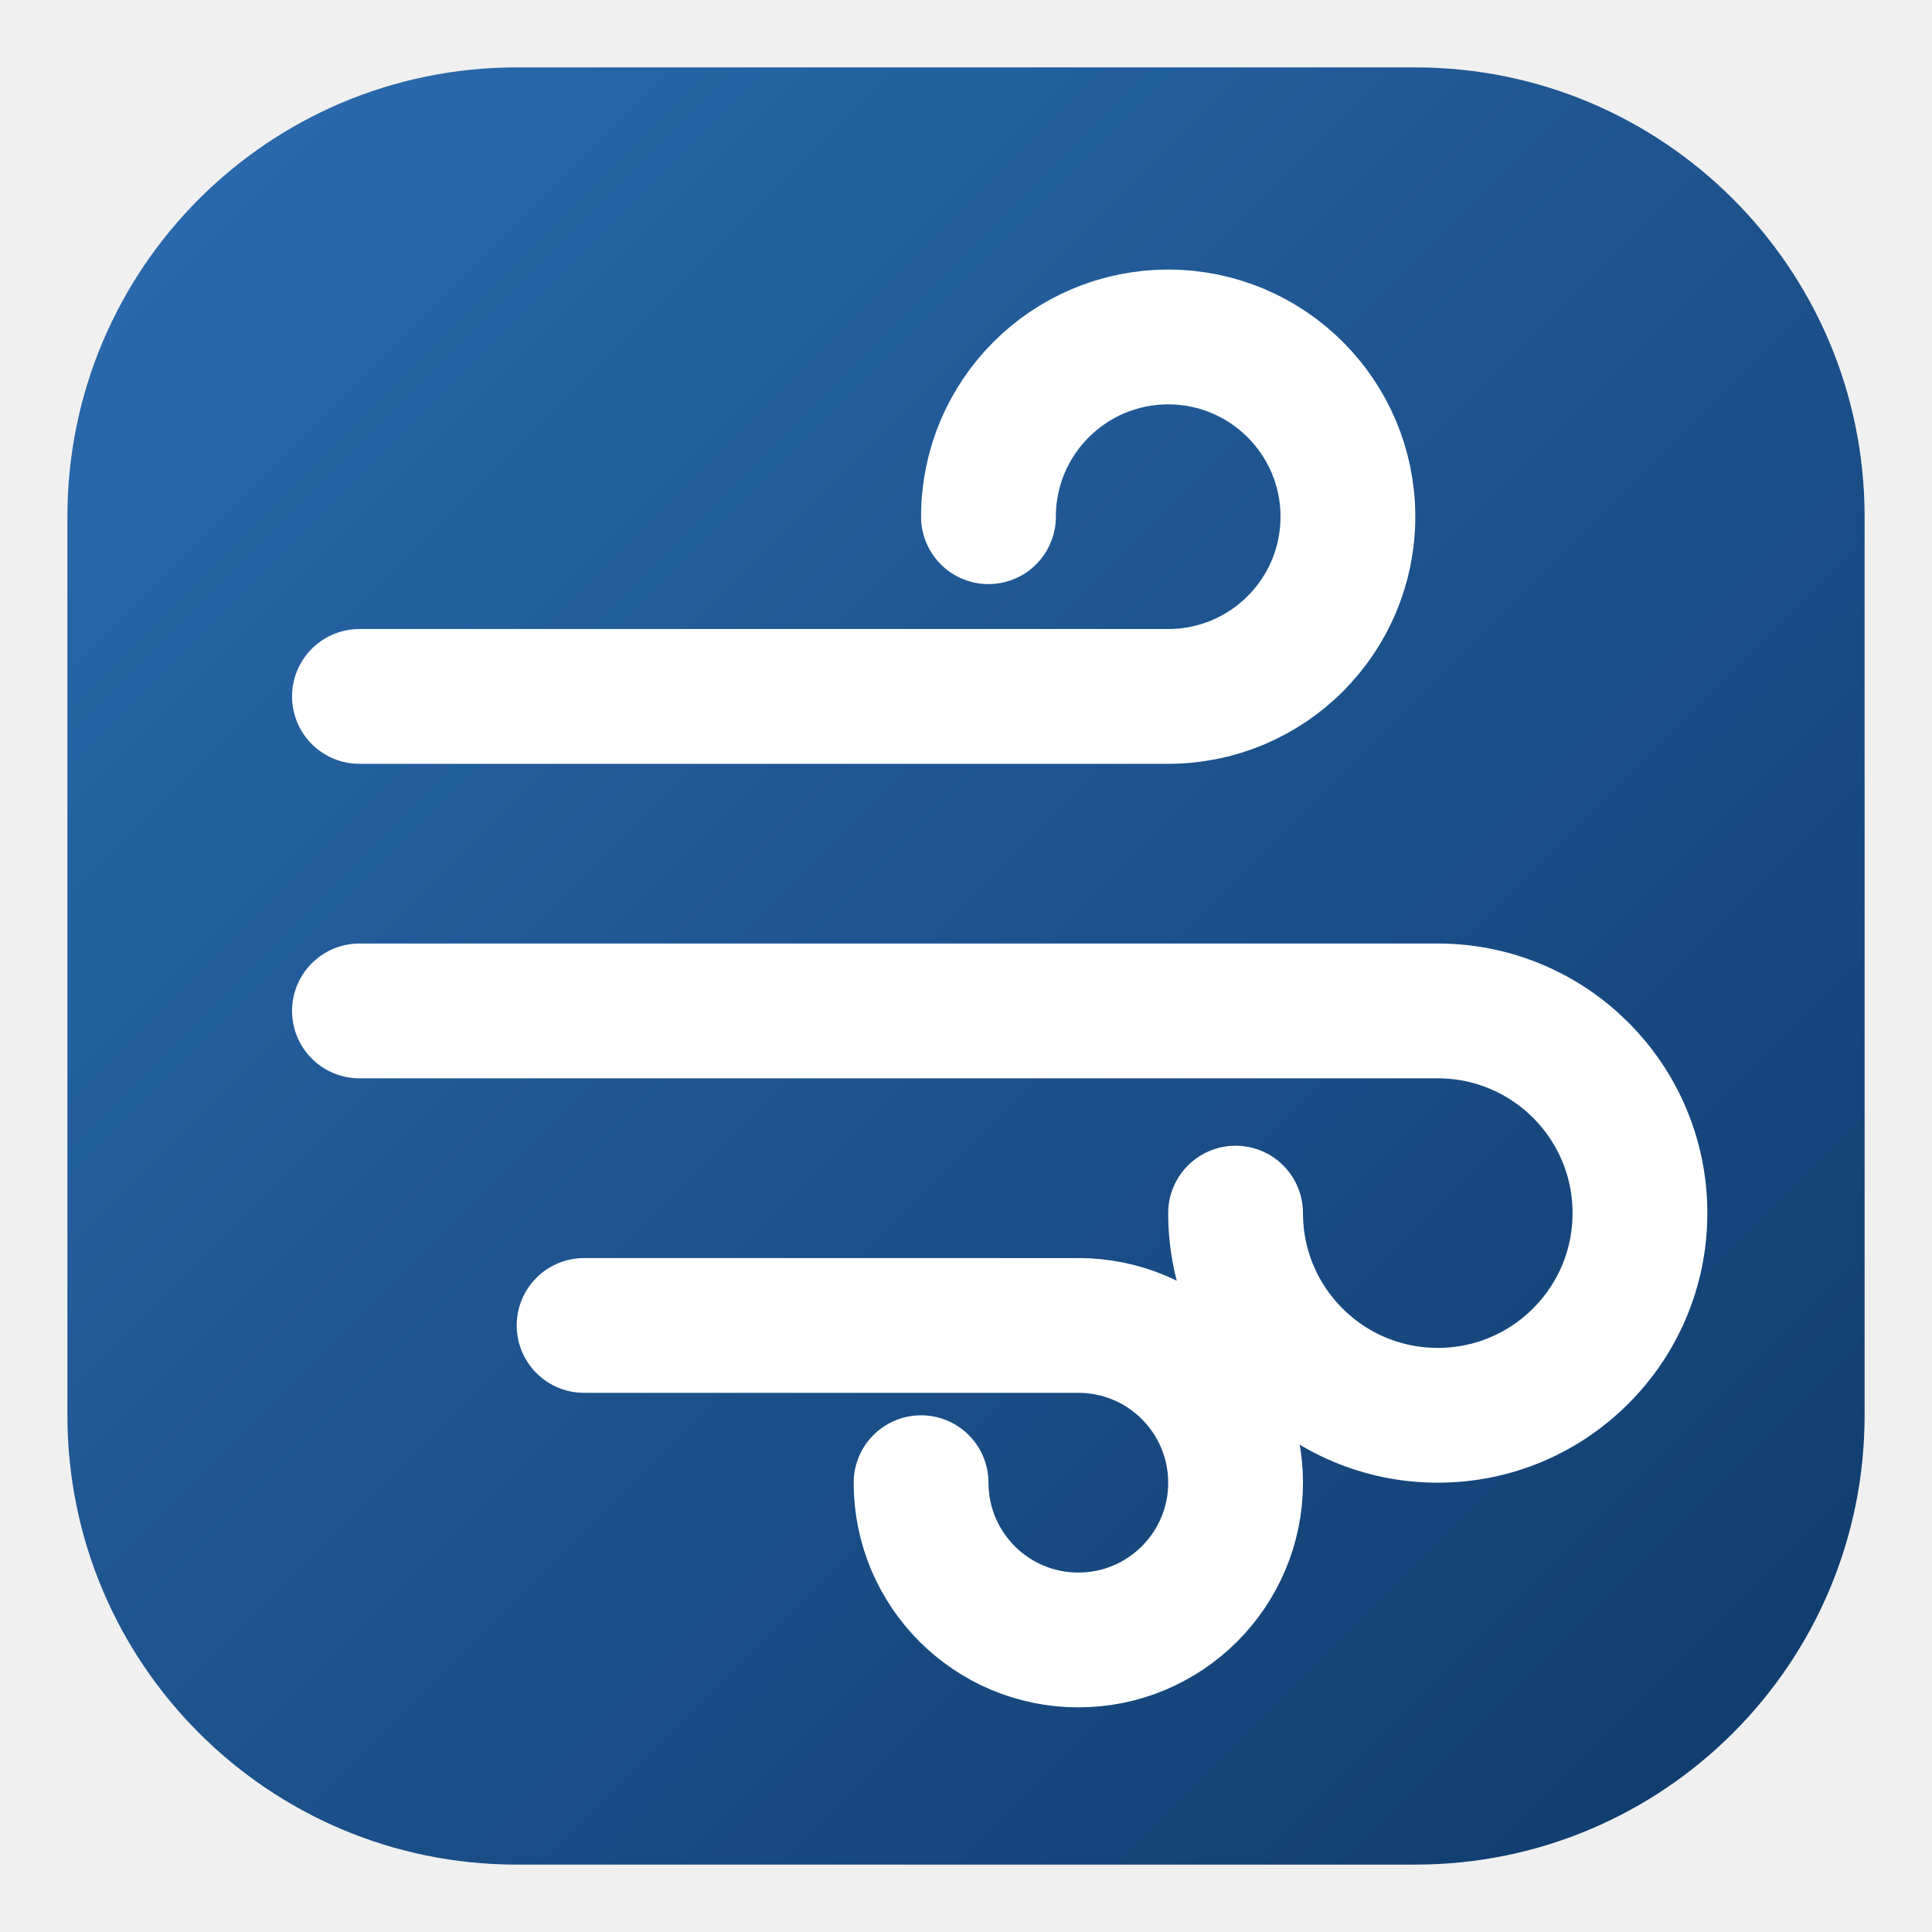
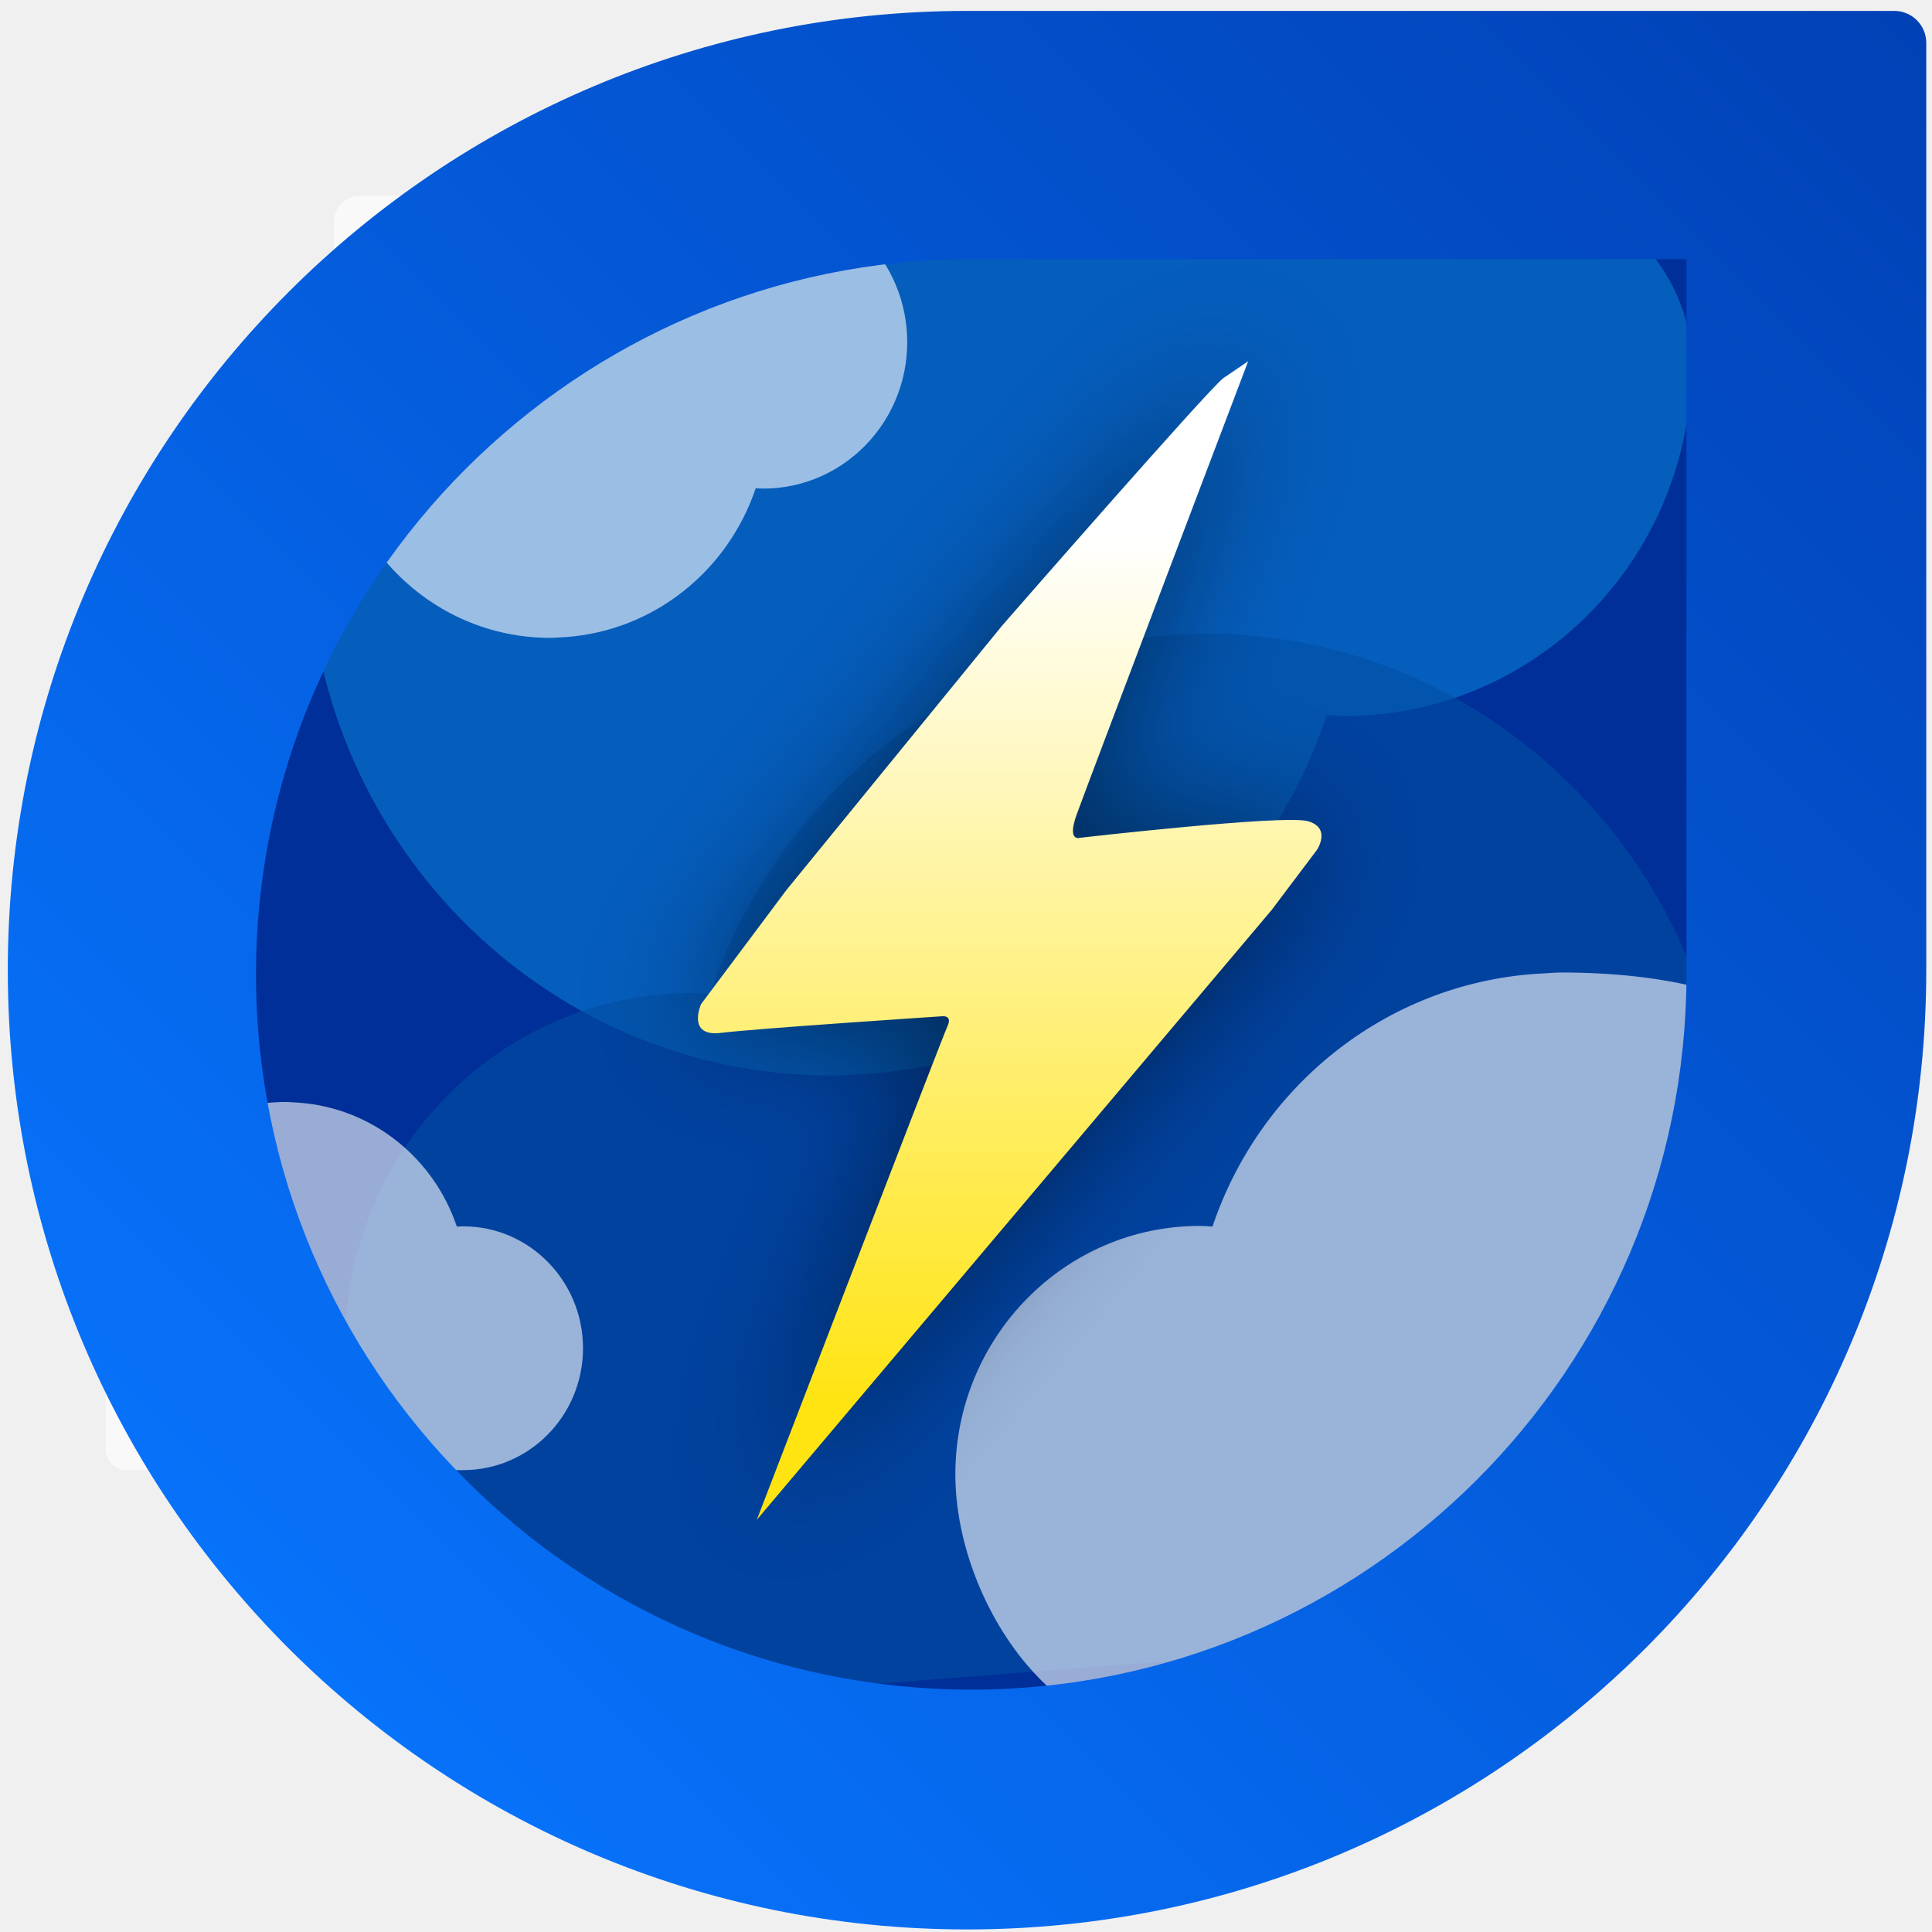
- <svg xmlns="http://www.w3.org/2000/svg" width="172" height="172" viewBox="0 0 172 172">
-   <defs>
-     <linearGradient id="bg" x1="0" y1="0" x2="1" y2="1">
-       <stop offset="0" stop-color="#2b6cb0" />
-       <stop offset="1" stop-color="#0f3a6b" />
+ <svg xmlns="http://www.w3.org/2000/svg" xmlns:xlink="http://www.w3.org/1999/xlink" version="1.1" x="0px" y="0px" width="86px" height="86px" viewBox="0 0 86 86" enable-background="new 0 0 86 86" xml:space="preserve" id="svg6">
+   <defs id="defs6">
+     <linearGradient id="linearGradient13641">
+       <stop style="stop-color:#ffffff;stop-opacity:1;" offset="0.064" id="stop13641" />
+       <stop style="stop-color:#ffe412;stop-opacity:1;" offset="1" id="stop13642" />
    </linearGradient>
+     <linearGradient id="linearGradient28" x1="170" y1="830" x2="875" y2="700" gradientUnits="userSpaceOnUse" gradientTransform="matrix(0.9089646,0,0,1.095557,70.99871,-72.91169)">
+       <stop offset="0" stop-color="#28a8f3" id="stop27" style="stop-color:#28a8f3;stop-opacity:1;" />
+       <stop offset="1" stop-color="#1dbaf0" id="stop28" />
+     </linearGradient>
+     <linearGradient id="SVGID_1_-3" gradientUnits="userSpaceOnUse" x1="85.283" y1="0.717" x2="0.717" y2="85.283" gradientTransform="translate(-0.3,-0.3)">
+       <stop offset="0.005" style="stop-color:#0A2342;stop-opacity:1;" id="stop1-6" />
+       <stop offset="1" style="stop-color:#1B4A7A;stop-opacity:1;" id="stop2-7" />
+     </linearGradient>
+     <linearGradient id="linearGradient6" gradientUnits="userSpaceOnUse" x1="12.806" y1="12.807" x2="85.283" y2="85.283">
+       <stop offset="0.005" style="stop-color:#08C0CC" id="stop1-0" />
+       <stop offset="1" style="stop-color:#1C8C79" id="stop2-9" />
+     </linearGradient>
+     <linearGradient id="SVGID_1_-9" gradientUnits="userSpaceOnUse" x1="85.283" y1="0.717" x2="0.717" y2="85.283" gradientTransform="matrix(-1,0,0,1,1893.246,231.0417)">
+       <stop offset="0.005" style="stop-color:#51EAEE" id="stop1-2" />
+       <stop offset="1" style="stop-color:#00B4E6" id="stop2-0" />
+     </linearGradient>
+     <linearGradient id="SVGID_1_-2" gradientUnits="userSpaceOnUse" x1="0.717" y1="85.283" x2="85.283" y2="0.717">
+       <stop offset="0" style="stop-color:#EB424A" id="stop1-28" />
+       <stop offset="1" style="stop-color:#FF7500" id="stop2-97" />
+     </linearGradient>
+     <linearGradient id="SVGID_1_-3-7" gradientUnits="userSpaceOnUse" x1="85.283" y1="0.717" x2="0.717" y2="85.283" gradientTransform="translate(-0.3,-0.3)">
+       <stop offset="0.005" style="stop-color:#ec4447;stop-opacity:1;" id="stop1-6-5" />
+       <stop offset="1" style="stop-color:#ff7501;stop-opacity:1;" id="stop2-7-3" />
+     </linearGradient>
+     <linearGradient id="SVGID_1_-36" gradientUnits="userSpaceOnUse" x1="12.806" y1="12.807" x2="85.283" y2="85.283">
+       <stop offset="0.005" style="stop-color:#08C0CC" id="stop1-06" />
+       <stop offset="1" style="stop-color:#1C8C79" id="stop2-2" />
+     </linearGradient>
+     <linearGradient id="bg" x1="140" y1="860" x2="850" y2="120" gradientUnits="userSpaceOnUse">
+       <stop offset="0" stop-color="#0b2fbe" id="stop1-7" />
+       <stop offset="0.55" stop-color="#1268e4" id="stop2-3" />
+       <stop offset="1" stop-color="#22b3f0" id="stop3-6" />
+     </linearGradient>
+     <linearGradient id="wave1" x1="170" y1="830" x2="875" y2="700" gradientUnits="userSpaceOnUse" gradientTransform="matrix(0.9089646,0,0,1.095557,70.99871,-72.91169)">
+       <stop offset="0" stop-color="#28a8f3" id="stop4-1" />
+       <stop offset="1" stop-color="#1dbaf0" id="stop5" />
+     </linearGradient>
+     <linearGradient id="wave2" x1="200" y1="870" x2="870" y2="780" gradientUnits="userSpaceOnUse">
+       <stop offset="0" stop-color="#1664df" id="stop6" />
+       <stop offset="1" stop-color="#0f46c6" id="stop7" />
+     </linearGradient>
+     <linearGradient id="white" x1="0" y1="0" x2="0" y2="1">
+       <stop offset="0" stop-color="#f8fcff" id="stop8" />
+       <stop offset="1" stop-color="#e7f6ff" id="stop9" />
+     </linearGradient>
+     <clipPath id="badgeClip">
+       <path d="M 892 122                L 447 122                C 320 122, 212 177, 137 276                C 62 375, 39 508, 68 641                C 101 794, 199 911, 332 959                C 482 1013, 669 986, 785 900                C 887 824, 930 718, 930 592                L 930 160                Q 930 122 892 122 Z" id="path9" />
+     </clipPath>
+     <linearGradient id="bg-6" x1="140" y1="860" x2="850" y2="120" gradientUnits="userSpaceOnUse">
+       <stop offset="0" stop-color="#0b2fbe" id="stop1-7-2" />
+       <stop offset="0.55" stop-color="#1268e4" id="stop2-3-9" />
+       <stop offset="1" stop-color="#22b3f0" id="stop3-6-1" />
+     </linearGradient>
+     <linearGradient id="wave2-6" x1="200" y1="870" x2="870" y2="780" gradientUnits="userSpaceOnUse" gradientTransform="translate(-1331.302,-34.88369)">
+       <stop offset="0" stop-color="#1664df" id="stop7-1" />
+       <stop offset="1" stop-color="#0f46c6" id="stop10" />
+     </linearGradient>
+     <clipPath clipPathUnits="userSpaceOnUse" id="clipPath5">
+       <path d="m -439.302,87.116 h -445 c -127,0 -235,55 -310,154 -75,99 -98,232 -69,365 33,153 131,270 264,318 150,54 337,27 453,-59 102,-76 145,-182 145,-308 V 125.116 q 0,-38 -38,-38 z" id="path5" style="stroke-width:1" />
+     </clipPath>
+     <clipPath clipPathUnits="userSpaceOnUse" id="clipPath6">
+       <path d="m -439.302,87.116 h -445 c -127,0 -235,55 -310,154 -75,99 -98,232 -69,365 33,153 131,270 264,318 150,54 337,27 453,-59 102,-76 145,-182 145,-308 V 125.116 q 0,-38 -38,-38 z" id="path6" style="stroke-width:1" />
+     </clipPath>
+     <clipPath clipPathUnits="userSpaceOnUse" id="clipPath7">
+       <path d="m -439.302,87.116 h -445 c -127,0 -235,55 -310,154 -75,99 -98,232 -69,365 33,153 131,270 264,318 150,54 337,27 453,-59 102,-76 145,-182 145,-308 V 125.116 q 0,-38 -38,-38 z" id="path7" style="stroke-width:1" />
+     </clipPath>
+     <clipPath clipPathUnits="userSpaceOnUse" id="clipPath8">
+       <path d="m -439.302,87.116 h -445 c -127,0 -235,55 -310,154 -75,99 -98,232 -69,365 33,153 131,270 264,318 150,54 337,27 453,-59 102,-76 145,-182 145,-308 V 125.116 q 0,-38 -38,-38 z" id="path8" style="stroke-width:1" />
+     </clipPath>
+     <clipPath clipPathUnits="userSpaceOnUse" id="clipPath9">
+       <path d="m -439.302,87.116 h -445 c -127,0 -235,55 -310,154 -75,99 -98,232 -69,365 33,153 131,270 264,318 150,54 337,27 453,-59 102,-76 145,-182 145,-308 V 125.116 q 0,-38 -38,-38 z" id="path17" style="stroke-width:1" />
+     </clipPath>
+     <clipPath clipPathUnits="userSpaceOnUse" id="clipPath17">
+       <path d="m -439.302,87.116 h -445 c -127,0 -235,55 -310,154 -75,99 -98,232 -69,365 33,153 131,270 264,318 150,54 337,27 453,-59 102,-76 145,-182 145,-308 V 125.116 q 0,-38 -38,-38 z" id="path18" style="stroke-width:1" />
+     </clipPath>
+     <clipPath clipPathUnits="userSpaceOnUse" id="clipPath18">
+       <path d="m -439.302,87.116 h -445 c -127,0 -235,55 -310,154 -75,99 -98,232 -69,365 33,153 131,270 264,318 150,54 337,27 453,-59 102,-76 145,-182 145,-308 V 125.116 q 0,-38 -38,-38 z" id="path19" style="stroke-width:1" />
+     </clipPath>
+     <clipPath clipPathUnits="userSpaceOnUse" id="clipPath19">
+       <path d="m -439.302,87.116 h -445 c -127,0 -235,55 -310,154 -75,99 -98,232 -69,365 33,153 131,270 264,318 150,54 337,27 453,-59 102,-76 145,-182 145,-308 V 125.116 q 0,-38 -38,-38 z" id="path20" style="stroke-width:1" />
+     </clipPath>
+     <clipPath clipPathUnits="userSpaceOnUse" id="clipPath20">
+       <path d="m -439.302,87.116 h -445 c -127,0 -235,55 -310,154 -75,99 -98,232 -69,365 33,153 131,270 264,318 150,54 337,27 453,-59 102,-76 145,-182 145,-308 V 125.116 q 0,-38 -38,-38 z" id="path21" style="stroke-width:1" />
+     </clipPath>
+     <linearGradient xlink:href="#SVGID_1_-6" id="linearGradient27" gradientUnits="userSpaceOnUse" gradientTransform="matrix(-1,0,0,1,1432.95,-52.59157)" x1="85.283" y1="0.717" x2="12.807" y2="73.193" />
+     <radialGradient id="SVGID_1_" cx="43.227" cy="43.224" r="42.749" gradientTransform="matrix(0.9977,0,0,0.9977,-15.80531,-0.1249)" gradientUnits="userSpaceOnUse">
+       <stop offset="0" style="stop-color:#7B7B7D" id="stop1" />
+       <stop offset="1" style="stop-color:#DADADA" id="stop2" />
+     </radialGradient>
+     <linearGradient id="SVGID_2_" gradientUnits="userSpaceOnUse" x1="10" y1="19" x2="86" y2="19">
+       <stop offset="0" style="stop-color:#FF4747" id="stop4" />
+       <stop offset="1" style="stop-color:#FF9666" id="stop5-3" />
+     </linearGradient>
+     <radialGradient id="SVGID_1_-0" cx="43.227" cy="43.224" r="42.749" gradientTransform="matrix(0.9977,0,0,0.9977,-105.0996,-0.3196388)" gradientUnits="userSpaceOnUse">
+       <stop offset="0" style="stop-color:#7B7B7D" id="stop1-9" />
+       <stop offset="1" style="stop-color:#DADADA" id="stop2-36" />
+     </radialGradient>
+     <radialGradient id="SVGID_1_-361" cx="43.227" cy="43.224" r="42.749" gradientTransform="matrix(0.9977,0,0,0.9977,-19.42832,0.5534946)" gradientUnits="userSpaceOnUse">
+       <stop offset="0" style="stop-color:#7B7B7D" id="stop1-29" />
+       <stop offset="1" style="stop-color:#DADADA" id="stop2-31" />
+     </radialGradient>
+     <filter style="color-interpolation-filters:sRGB;" id="filter13641" x="-0.244" y="-0.131" width="1.488" height="1.262">
+       <feFlood result="flood" in="SourceGraphic" flood-opacity="0.498" flood-color="rgb(0,0,0)" id="feFlood13640" />
+       <feGaussianBlur result="blur" in="SourceGraphic" stdDeviation="3" id="feGaussianBlur13640" />
+       <feOffset result="offset" in="blur" dx="-0" dy="0" id="feOffset13640" />
+       <feComposite result="comp1" operator="in" in="flood" in2="offset" id="feComposite13640" />
+       <feComposite result="comp2" operator="over" in="SourceGraphic" in2="comp1" id="feComposite13641" />
+     </filter>
+     <linearGradient xlink:href="#linearGradient13641" id="linearGradient13642" x1="44.945" y1="19.521" x2="44.945" y2="63.453" gradientUnits="userSpaceOnUse" />
  </defs>
-   <rect x="6" y="6" width="160" height="160" rx="40" ry="40" fill="url(#bg)" />
-   <g fill="none" stroke="#ffffff" stroke-width="12" stroke-linecap="round">
-     <path d="M32 62 H104 a16 16 0 1 0 -16 -16" />
-     <path d="M32 90 H128 a18 18 0 1 1 -18 18" />
-     <path d="M52 118 H96 a14 14 0 1 1 -14 14" />
+   <g id="g1" transform="matrix(1.033321,0,0,1.033321,-0.6106,-0.3946889)">
+     <g id="Layer_1-3" style="display:none">
+       <linearGradient id="SVGID_1_-6" gradientUnits="userSpaceOnUse" x1="85.283" y1="0.717" x2="12.807" y2="73.193">
+         <stop offset="0" style="stop-color:#0141b6;stop-opacity:1;" id="stop1-75" />
+         <stop offset="1" style="stop-color:#0772fa;stop-opacity:1;" id="stop2-35" />
+       </linearGradient>
+     </g>
+     <path fill="#e3f1bc" d="m 42.795,74.79 c -17.556,0 -31.838,-14.282 -31.838,-31.838 0,-17.556 14.282,-31.838 31.838,-31.838 h 31.837 v 31.838 c 0,17.556 -14.282,31.838 -31.837,31.838 z" id="path3" style="display:inline;fill:#002f99;fill-opacity:1" />
  </g>
+   <path opacity="0.6" fill="#ffffff" d="m 37.02,47.877 c 0.412,0 0.812,-0.041 1.218,-0.062 0.142,-0.01 0.285,-0.01 0.427,-0.023 9.51,-0.677 17.432,-7.14 20.394,-15.962 0.268,0.019 0.535,0.041 0.807,0.041 8.524,0 15.434,-7.027 15.434,-15.694 0,-8.667 -14.774,-11.987 -15.983,-11.853 L 37.16,6.794 C 24.484,8.207 14.551,14.363 14.384,15.895 l -0.549,5.021 c -0.077,0.538 -0.116,1.879 -0.121,3.251 v 0.013 c 10e-4,13.087 10.435,23.697 23.306,23.697 z" id="path7464" style="fill:#087cd4;fill-opacity:1;stroke-width:1.419" />
+   <g id="Layer_1" transform="matrix(1.126665,0,0,1.126665,65.09105,6.300732)">
+     <radialGradient id="radialGradient6" cx="43.227" cy="43.224" r="42.749" gradientTransform="matrix(0.9977,0,0,0.9977,-0.1277,-0.1249)" gradientUnits="userSpaceOnUse">
+       <stop offset="0" style="stop-color:#7B7B7D" id="stop3" />
+       <stop offset="1" style="stop-color:#DADADA" id="stop6-6" />
+     </radialGradient>
+     <linearGradient id="linearGradient8" gradientUnits="userSpaceOnUse" x1="10" y1="19" x2="86" y2="19">
+       <stop offset="0" style="stop-color:#FF4747" id="stop7-5" />
+       <stop offset="1" style="stop-color:#FF9666" id="stop8-3" />
+     </linearGradient>
+     <path opacity="0.6" fill="#ffffff" d="m 179.642,11.821 c -0.412,0 -0.812,0.041 -1.218,0.062 -0.142,0.01 -0.285,0.01 -0.427,0.023 -9.51,0.677 -17.432,7.14 -20.394,15.962 -0.268,-0.019 -0.535,-0.041 -0.807,-0.041 -8.524,0 -15.434,7.027 -15.434,15.694 0,8.667 6.936,16.354 15.434,15.694 l 38.295,-2.972 c 1.511,-0.117 5.621,-2.333 5.835,-3.86 l 1.902,-13.603 c 0.077,-0.538 0.116,-1.879 0.121,-3.251 V 35.518 c -0.001,-13.087 -10.435,-23.697 -23.306,-23.697 z" id="path7465" style="fill:#014fa4;fill-opacity:1;stroke-width:1.419" transform="matrix(0.8875751,0,0,0.8875751,-169.6081,8.943364)" />
+     <path opacity="0.6" fill="#ffffff" d="m 138.717,32.676 c 0.142,0 0.281,0.014 0.421,0.022 0.049,0.003 0.099,0.003 0.148,0.008 3.288,0.234 6.027,2.469 7.051,5.519 0.093,-0.006 0.185,-0.014 0.279,-0.014 2.947,0 5.336,2.43 5.336,5.426 0,2.997 -2.389,5.426 -5.336,5.426 -0.227,0 -14.966,0 -14.966,0 -0.524,0 -0.949,-0.432 -0.949,-0.965 v -6.1 c -0.026,-0.186 -0.04,-0.65 -0.042,-1.124 0,-0.002 0,-0.003 0,-0.004 4.9e-4,-4.525 3.608,-8.193 8.058,-8.193 z" id="path7462" style="stroke-width:0.491" transform="matrix(0.8875751,0,0,0.8875751,-169.6081,8.943364)" />
+     <path opacity="0.6" fill="#ffffff" d="m 195.504,26.913 c -0.29,0 -0.572,0.029 -0.858,0.044 -0.1,0.007 -0.201,0.007 -0.301,0.016 -6.702,0.477 -12.285,5.032 -14.372,11.249 -0.189,-0.013 -0.377,-0.029 -0.569,-0.029 -6.007,0 -10.877,4.952 -10.877,11.06 0,6.108 5.312,13.32 10.877,11.06 l 14.864,-6.037 c 0.99,-0.402 6.67,-6.753 7.148,-7.729 2.301,-4.696 5.221,-3.125 6.671,-7.325 3.01,-8.718 -3.512,-12.309 -12.582,-12.309 z" id="path7461" transform="matrix(0.8875751,0,0,0.8875751,-169.6081,8.943364)" />
+     <path opacity="0.6" fill="#ffffff" d="m 150.489,12.018 c 0.171,0 0.337,-0.017 0.506,-0.026 0.059,-0.004 0.118,-0.004 0.177,-0.009 3.949,-0.281 7.238,-2.965 8.468,-6.628 0.111,0.008 0.222,0.017 0.335,0.017 3.539,0 6.409,-2.918 6.409,-6.517 0,-3.599 -2.869,-6.517 -6.409,-6.517 -0.273,0 -17.974,0 -17.974,0 -0.629,0 -1.14,0.519 -1.14,1.158 v 7.326 c -0.032,0.223 -0.048,0.78 -0.05,1.35 0,0.002 0,0.004 0,0.005 5.9e-4,5.434 4.333,9.84 9.677,9.84 z" id="path7463" style="stroke-width:0.589" transform="matrix(0.8875751,0,0,0.8875751,-169.6081,8.943364)" />
+   </g>
+   <g id="g27" transform="matrix(-1,0,0,1,1432.996,52.77688)">
+     <path id="path26" style="display:inline;fill:url(#linearGradient27)" d="m 1389.948,-52.291 c 23.584,0 42.701,19.116 42.701,42.699 0,23.582 -19.116,42.701 -42.699,42.701 -23.583,0 -42.699,-19.119 -42.699,-42.701 v -41.275 c 0,-0.786 0.636,-1.424 1.422,-1.424 z m -0.186,11.049 h -31.836 v 31.838 c 0,17.556 14.281,31.838 31.836,31.838 17.556,0 31.838,-14.282 31.838,-31.838 0,-17.556 -14.282,-31.838 -31.838,-31.838 z" />
+   </g>
+   <path style="opacity:1;fill:url(#linearGradient13642);fill-opacity:1;stroke-width:0.074;filter:url(#filter13641)" d="m 56.242,14.05 c 0,0 -0.543,0.378 -1.162,0.79 -0.619,0.413 -10.478,11.716 -10.478,11.716 l -10.231,12.541 -4.043,5.404 c 0,0 -0.701,1.568 0.949,1.361 1.65,-0.206 10.437,-0.784 10.437,-0.784 0,0 0.536,-0.083 0.289,0.454 -0.248,0.536 -9.035,23.391 -9.035,23.391 L 57.348,40.047 59.494,37.2 c 0,0 0.701,-1.031 -0.413,-1.361 -1.114,-0.33 -10.809,0.784 -10.809,0.784 0,0 -0.619,0.206 -0.165,-1.073 0.454,-1.279 8.134,-21.5 8.134,-21.5 z" transform="matrix(0.9398653,0,0,0.9398653,2.702762,2.872231)" id="path13639" />
</svg>
